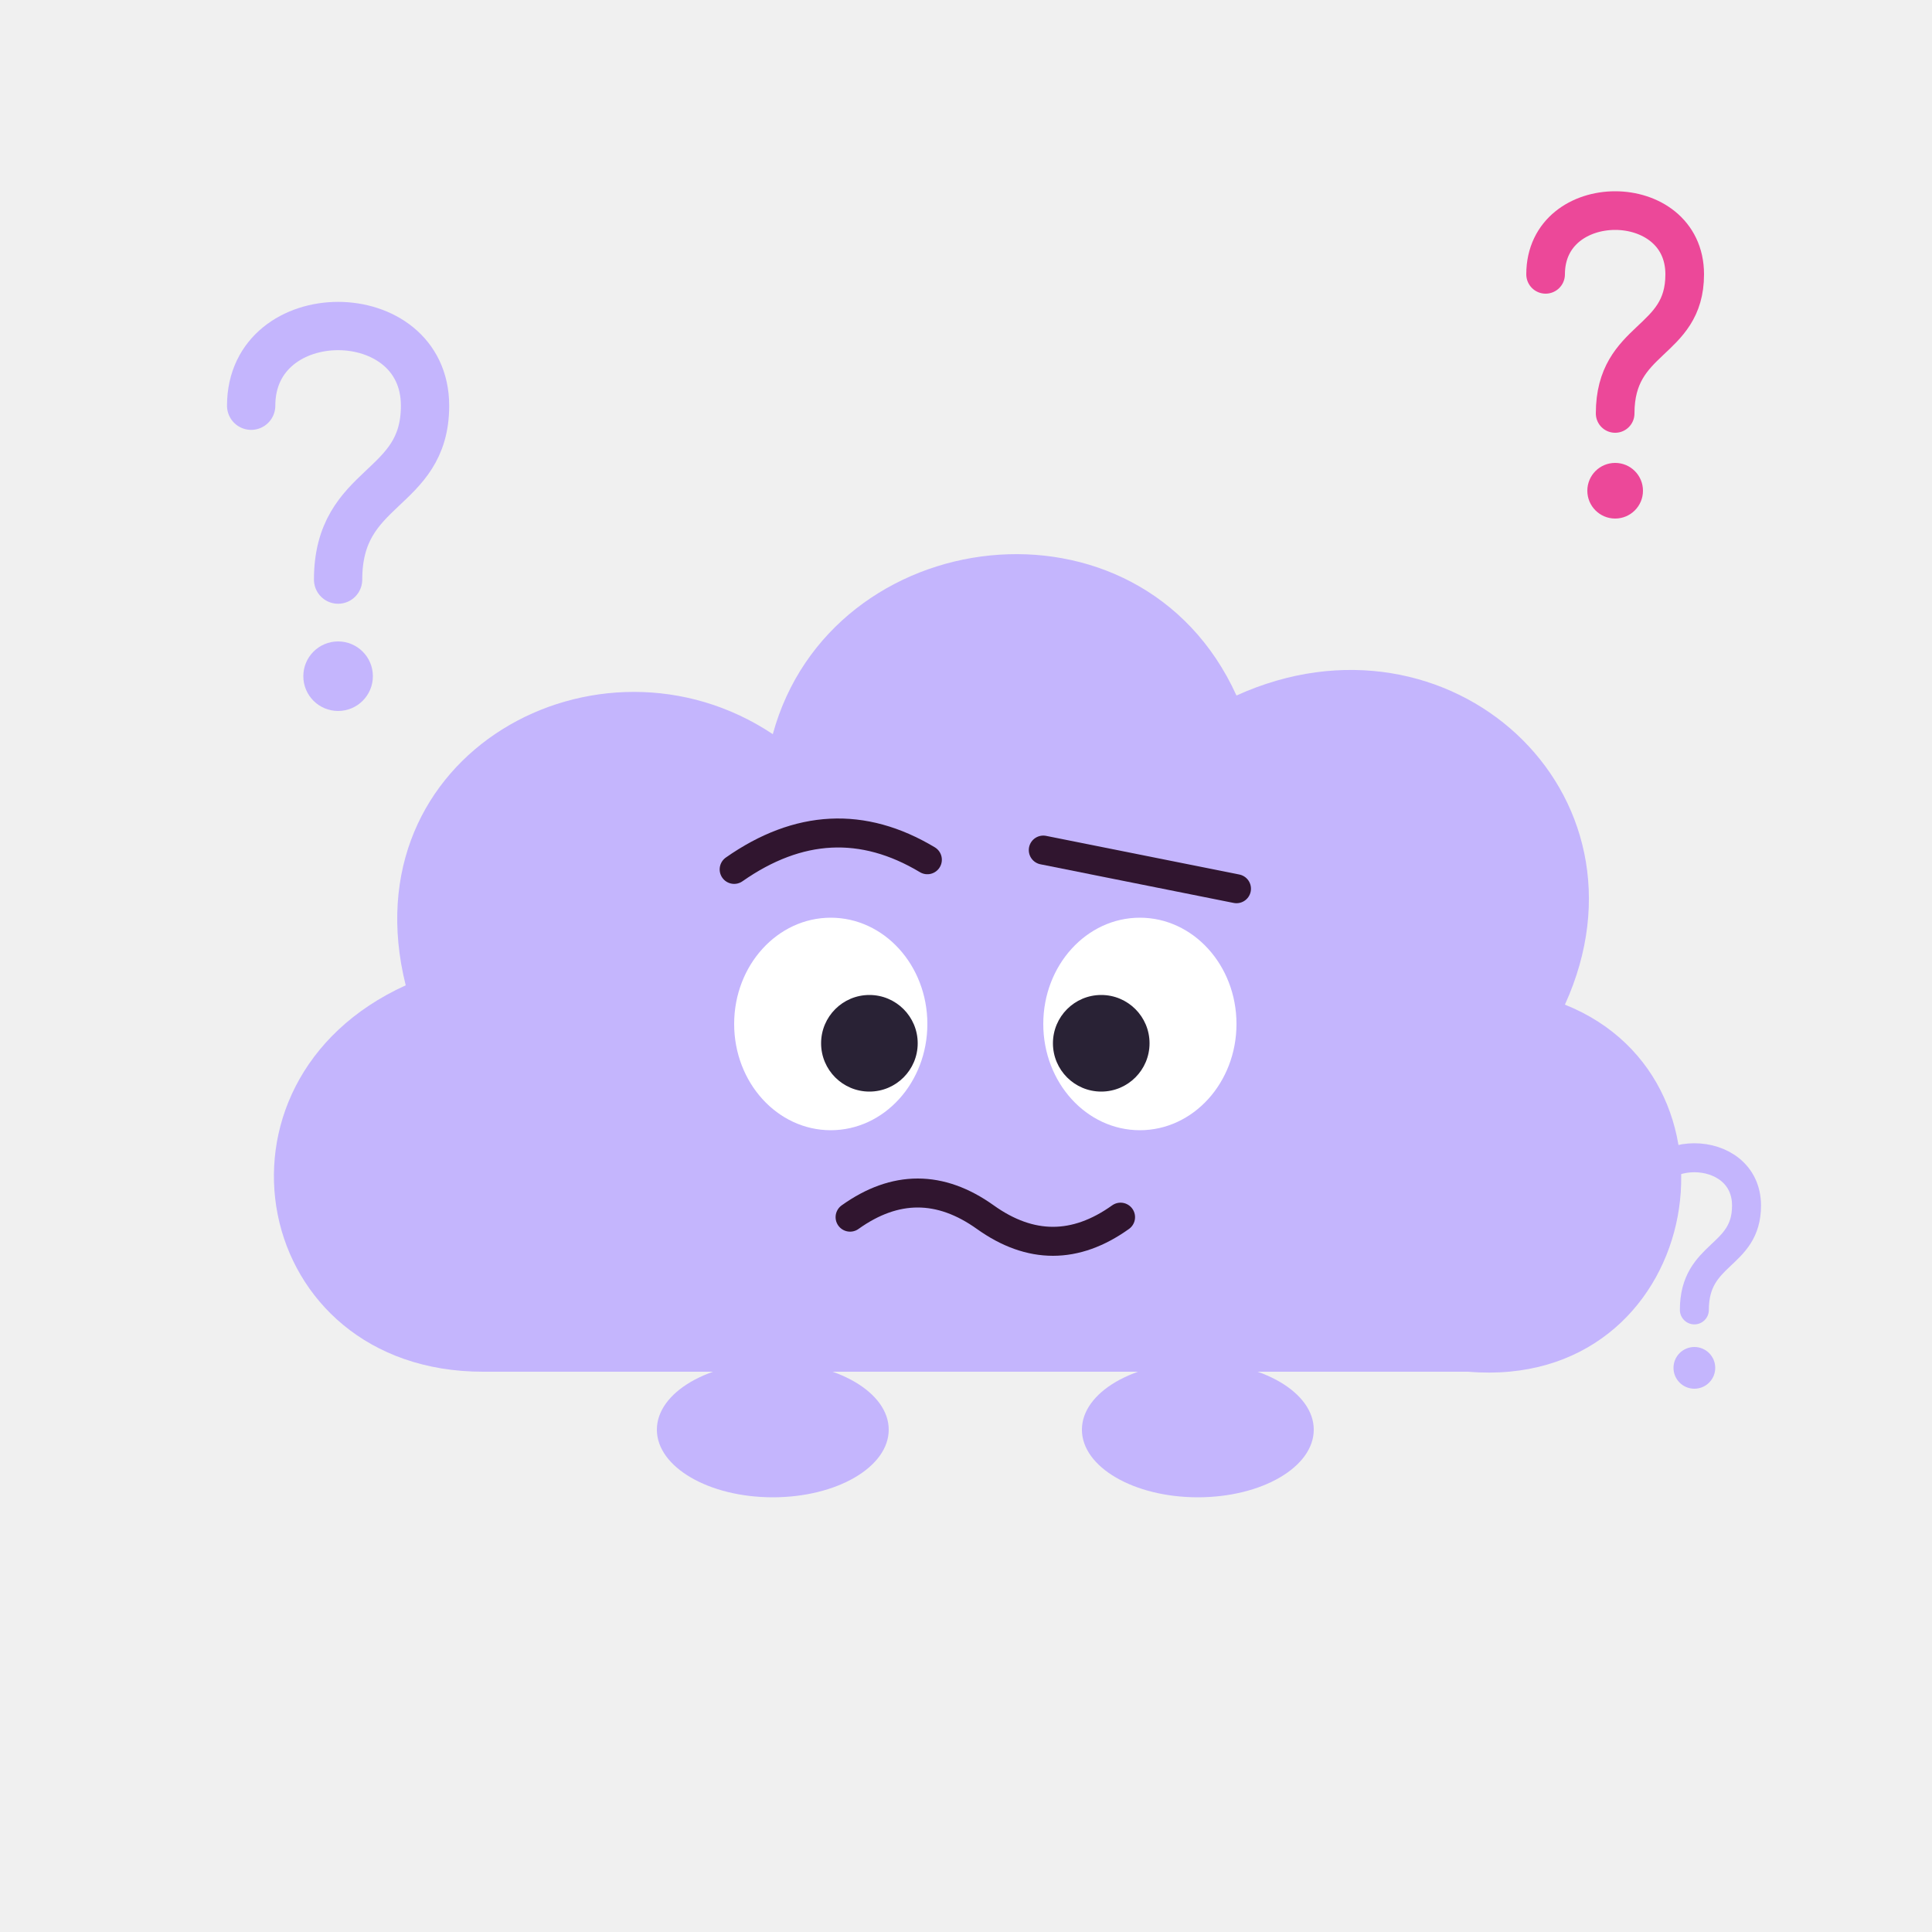
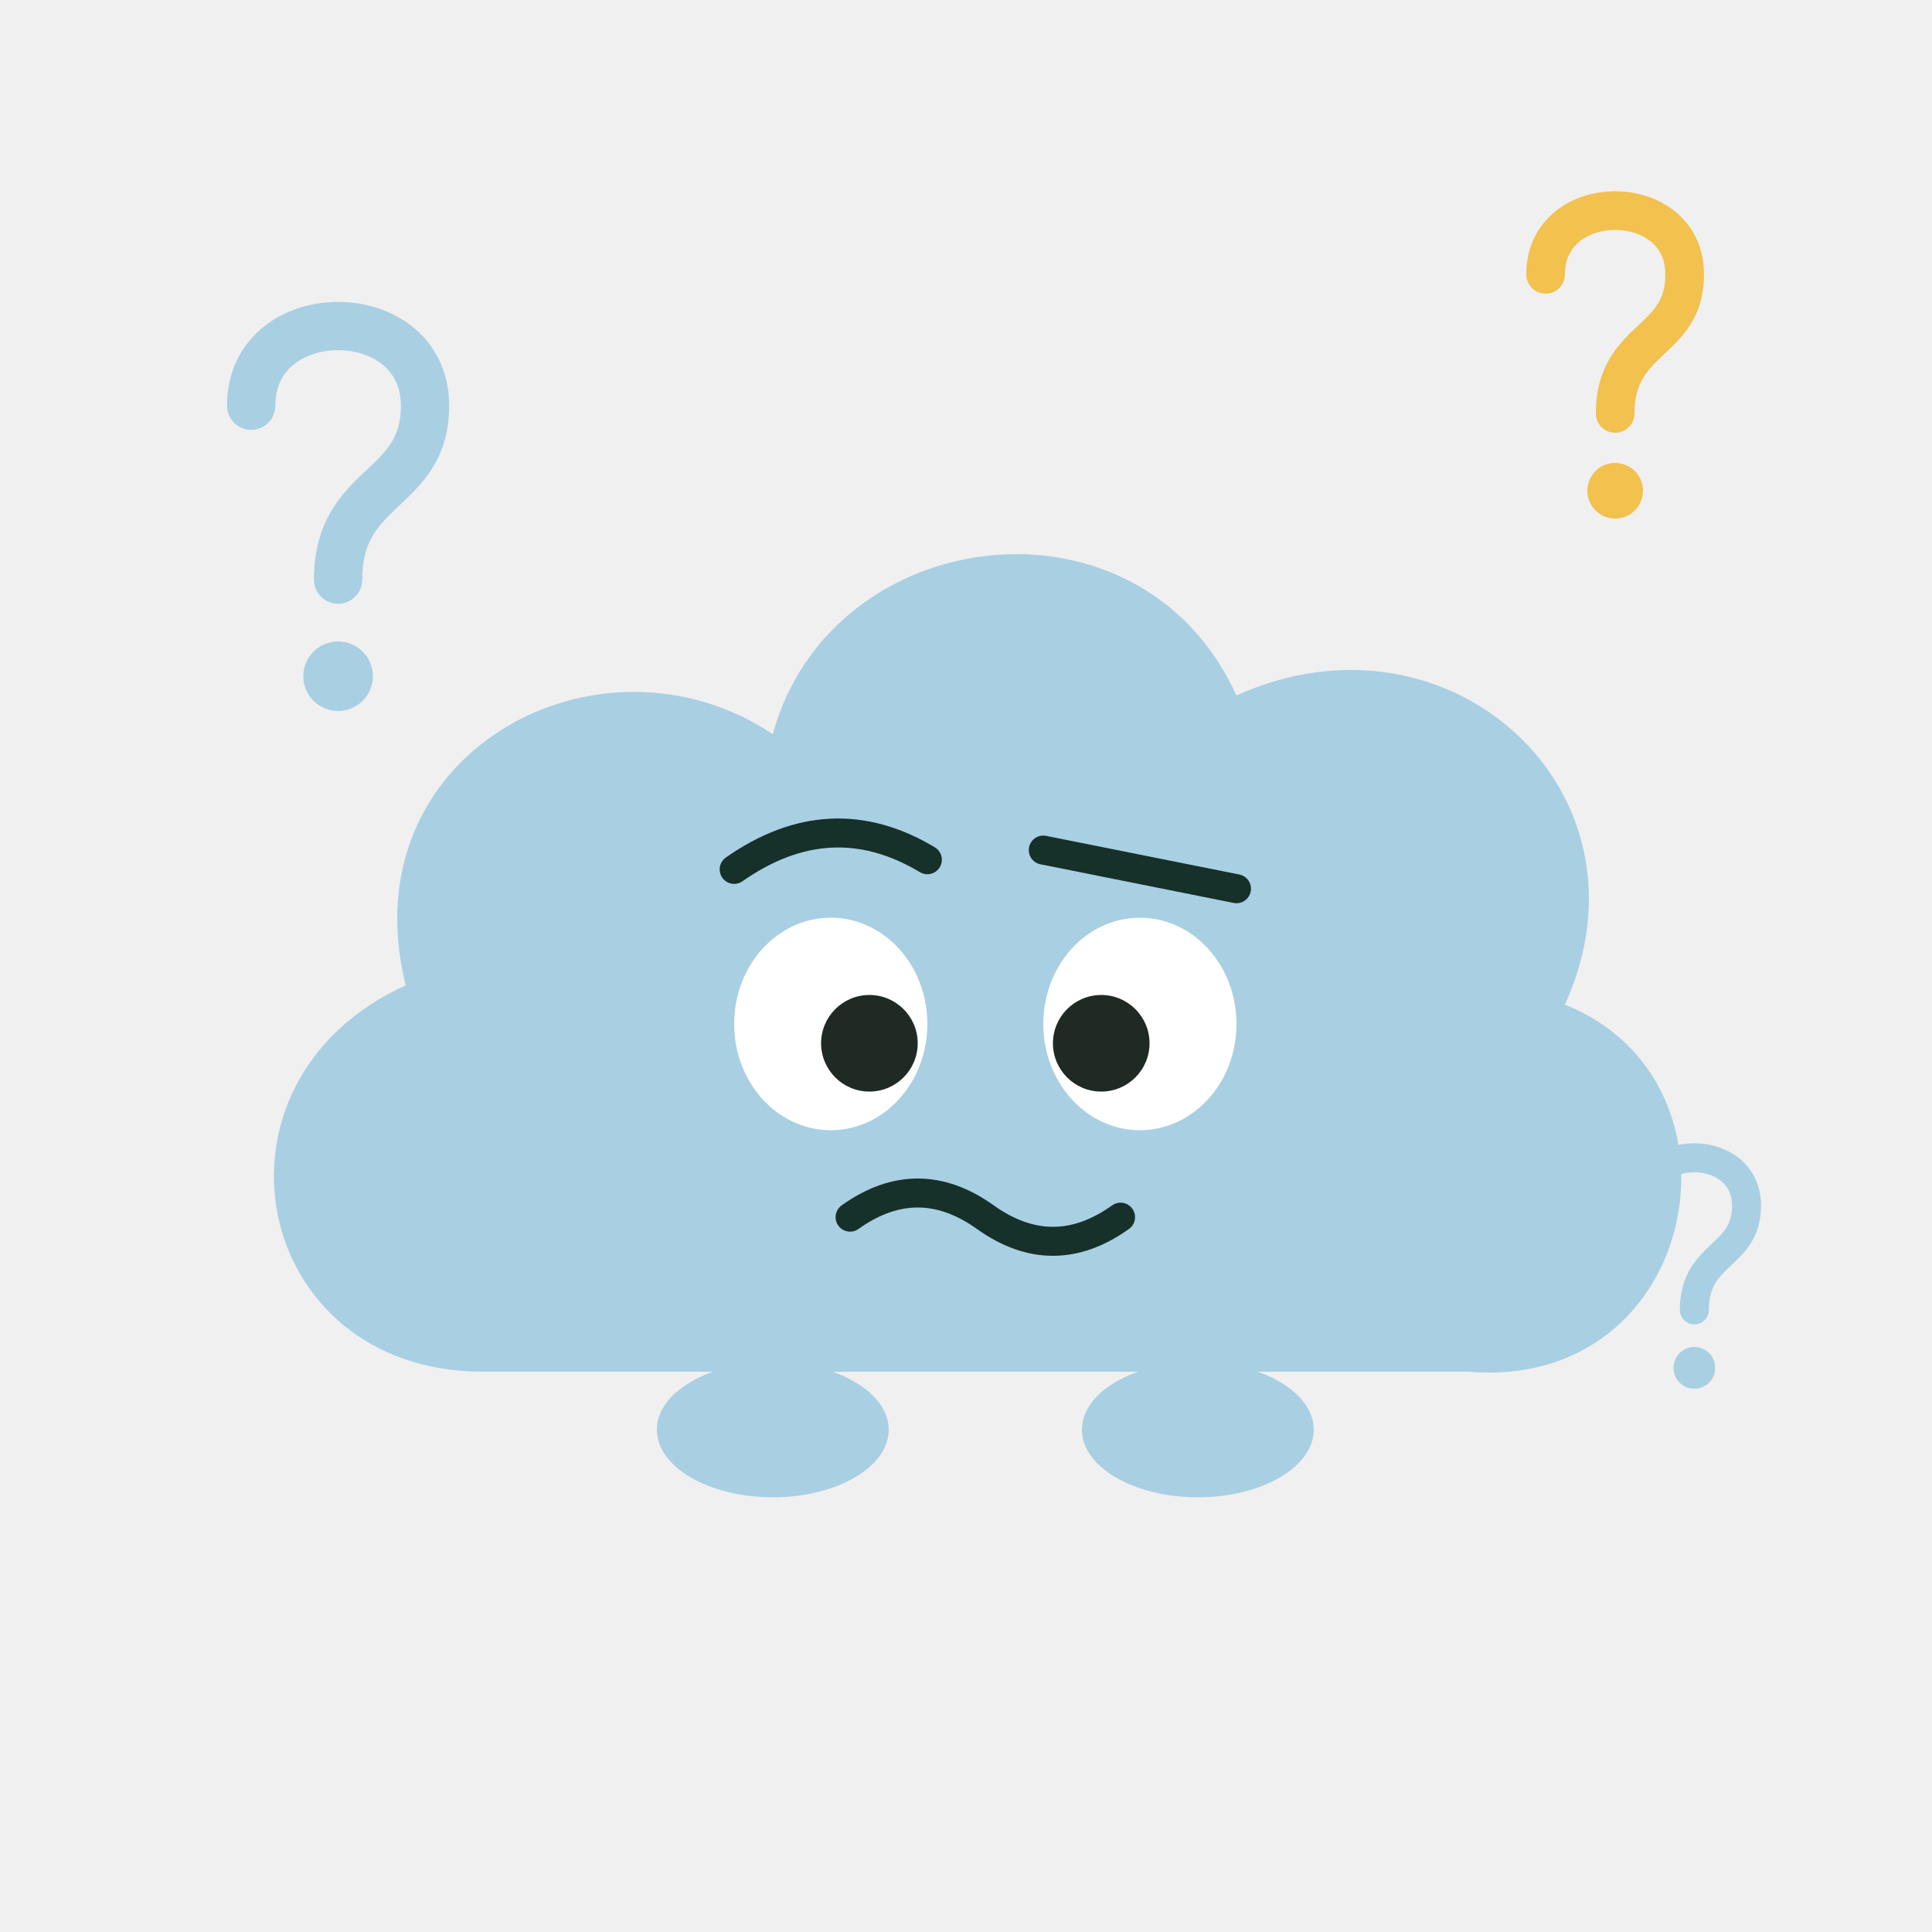
<svg xmlns="http://www.w3.org/2000/svg" preserveAspectRatio="none" overflow="visible" style="display: block;" width="200" height="200" viewBox="0 0 200 200" fill="none">
  <g id="art">
    <g id="Group">
-       <path id="Vector" d="M26 42C26 31 44 31 44 42C44 51 35 50 35 60" stroke-width="5" stroke-linecap="round" stroke="#C4B5FD" />
-       <path id="Vector_2" d="M35 73.6C36.988 73.6 38.6 71.988 38.6 70C38.6 68.012 36.988 66.4 35 66.4C33.012 66.4 31.4 68.012 31.4 70C31.4 71.988 33.012 73.6 35 73.6Z" fill="#C4B5FD" />
+       <path id="Vector" d="M26 42C26 31 44 31 44 42C44 51 35 50 35 60" stroke-width="5" stroke-linecap="round" stroke="#A9CFE3" />
+       <path id="Vector_2" d="M35 73.6C36.988 73.6 38.6 71.988 38.6 70C38.6 68.012 36.988 66.4 35 66.4C33.012 66.4 31.4 68.012 31.4 70C31.4 71.988 33.012 73.6 35 73.6Z" fill="#A9CFE3" />
    </g>
    <g id="Group_2">
-       <path id="Vector_3" d="M160 28.4C160 19.6 174.4 19.6 174.4 28.4C174.4 35.6 167.2 34.8 167.2 42.8" stroke-width="4" stroke-linecap="round" stroke="#EC4899" />
-       <path id="Vector_4" d="M167.2 53.68C168.791 53.68 170.08 52.391 170.08 50.8C170.08 49.209 168.791 47.92 167.2 47.92C165.609 47.92 164.32 49.209 164.32 50.8C164.32 52.391 165.609 53.68 167.2 53.68Z" fill="#EC4899" />
+       <path id="Vector_3" d="M160 28.4C160 19.6 174.4 19.6 174.4 28.4C174.4 35.6 167.2 34.8 167.2 42.8" stroke-width="4" stroke-linecap="round" stroke="#F2C14E" />
+       <path id="Vector_4" d="M167.2 53.68C168.791 53.68 170.08 52.391 170.08 50.8C170.08 49.209 168.791 47.92 167.2 47.92C165.609 47.92 164.32 49.209 164.32 50.8C164.32 52.391 165.609 53.68 167.2 53.68Z" fill="#F2C14E" />
    </g>
    <g id="Group_3">
-       <path id="Vector_5" d="M170 124.8C170 118.2 180.8 118.2 180.8 124.8C180.8 130.2 175.4 129.6 175.4 135.6" stroke-width="3" stroke-linecap="round" stroke="#C4B5FD" />
-       <path id="Vector_6" d="M175.4 143.76C176.593 143.76 177.56 142.793 177.56 141.6C177.56 140.407 176.593 139.44 175.4 139.44C174.207 139.44 173.24 140.407 173.24 141.6C173.24 142.793 174.207 143.76 175.4 143.76Z" fill="#C4B5FD" />
+       <path id="Vector_5" d="M170 124.8C170 118.2 180.8 118.2 180.8 124.8C180.8 130.2 175.4 129.6 175.4 135.6" stroke-width="3" stroke-linecap="round" stroke="#A9CFE3" />
+       <path id="Vector_6" d="M175.4 143.76C176.593 143.76 177.56 142.793 177.56 141.6C177.56 140.407 176.593 139.44 175.4 139.44C174.207 139.44 173.24 140.407 173.24 141.6C173.24 142.793 174.207 143.76 175.4 143.76Z" fill="#A9CFE3" />
    </g>
-     <path id="Vector_7" d="M80 155C86.627 155 92 151.866 92 148C92 144.134 86.627 141 80 141C73.373 141 68 144.134 68 148C68 151.866 73.373 155 80 155Z" fill="#C4B5FD" />
-     <path id="Vector_8" d="M124 155C130.627 155 136 151.866 136 148C136 144.134 130.627 141 124 141C117.373 141 112 144.134 112 148C112 151.866 117.373 155 124 155Z" fill="#C4B5FD" />
-     <path id="Vector_9" d="M50 142C26 142 20 112 42 102C36 78 62 64 80 76C86 54 118 50 128 72C150 62 172 82 162 104C182 112 176 144 152 142H50Z" fill="#C4B5FD" />
+     <path id="Vector_7" d="M80 155C86.627 155 92 151.866 92 148C92 144.134 86.627 141 80 141C73.373 141 68 144.134 68 148C68 151.866 73.373 155 80 155Z" fill="#A9CFE3" />
+     <path id="Vector_8" d="M124 155C130.627 155 136 151.866 136 148C136 144.134 130.627 141 124 141C117.373 141 112 144.134 112 148C112 151.866 117.373 155 124 155Z" fill="#A9CFE3" />
+     <path id="Vector_9" d="M50 142C26 142 20 112 42 102C36 78 62 64 80 76C86 54 118 50 128 72C150 62 172 82 162 104C182 112 176 144 152 142H50Z" fill="#A9CFE3" />
    <path id="Vector_10" d="M86 117C91.523 117 96 112.075 96 106C96 99.925 91.523 95 86 95C80.477 95 76 99.925 76 106C76 112.075 80.477 117 86 117Z" fill="white" />
    <path id="Vector_11" d="M118 117C123.523 117 128 112.075 128 106C128 99.925 123.523 95 118 95C112.477 95 108 99.925 108 106C108 112.075 112.477 117 118 117Z" fill="white" />
-     <path id="Vector_12" d="M90 113C92.761 113 95 110.761 95 108C95 105.239 92.761 103 90 103C87.239 103 85 105.239 85 108C85 110.761 87.239 113 90 113Z" fill="#292235" />
-     <path id="Vector_13" d="M114 113C116.761 113 119 110.761 119 108C119 105.239 116.761 103 114 103C111.239 103 109 105.239 109 108C109 110.761 111.239 113 114 113Z" fill="#292235" />
-     <path id="Vector_14" d="M76 90C82.667 85.333 89.333 85 96 89" stroke-width="3" stroke-linecap="round" stroke="#30152F" />
-     <path id="Vector_15" d="M108 88L128 92" stroke-width="3" stroke-linecap="round" stroke="#30152F" />
-     <path id="Vector_16" d="M88 126C92.667 122.667 97.333 122.667 102 126C106.667 129.333 111.333 129.333 116 126" stroke-width="3" stroke-linecap="round" stroke="#30152F" />
+     <path id="Vector_12" d="M90 113C92.761 113 95 110.761 95 108C95 105.239 92.761 103 90 103C87.239 103 85 105.239 85 108C85 110.761 87.239 113 90 113Z" fill="#1F2A24" />
+     <path id="Vector_13" d="M114 113C116.761 113 119 110.761 119 108C119 105.239 116.761 103 114 103C111.239 103 109 105.239 109 108C109 110.761 111.239 113 114 113Z" fill="#1F2A24" />
+     <path id="Vector_14" d="M76 90C82.667 85.333 89.333 85 96 89" stroke-width="3" stroke-linecap="round" stroke="#16302A" />
+     <path id="Vector_15" d="M108 88L128 92" stroke-width="3" stroke-linecap="round" stroke="#16302A" />
+     <path id="Vector_16" d="M88 126C92.667 122.667 97.333 122.667 102 126C106.667 129.333 111.333 129.333 116 126" stroke-width="3" stroke-linecap="round" stroke="#16302A" />
  </g>
</svg>
